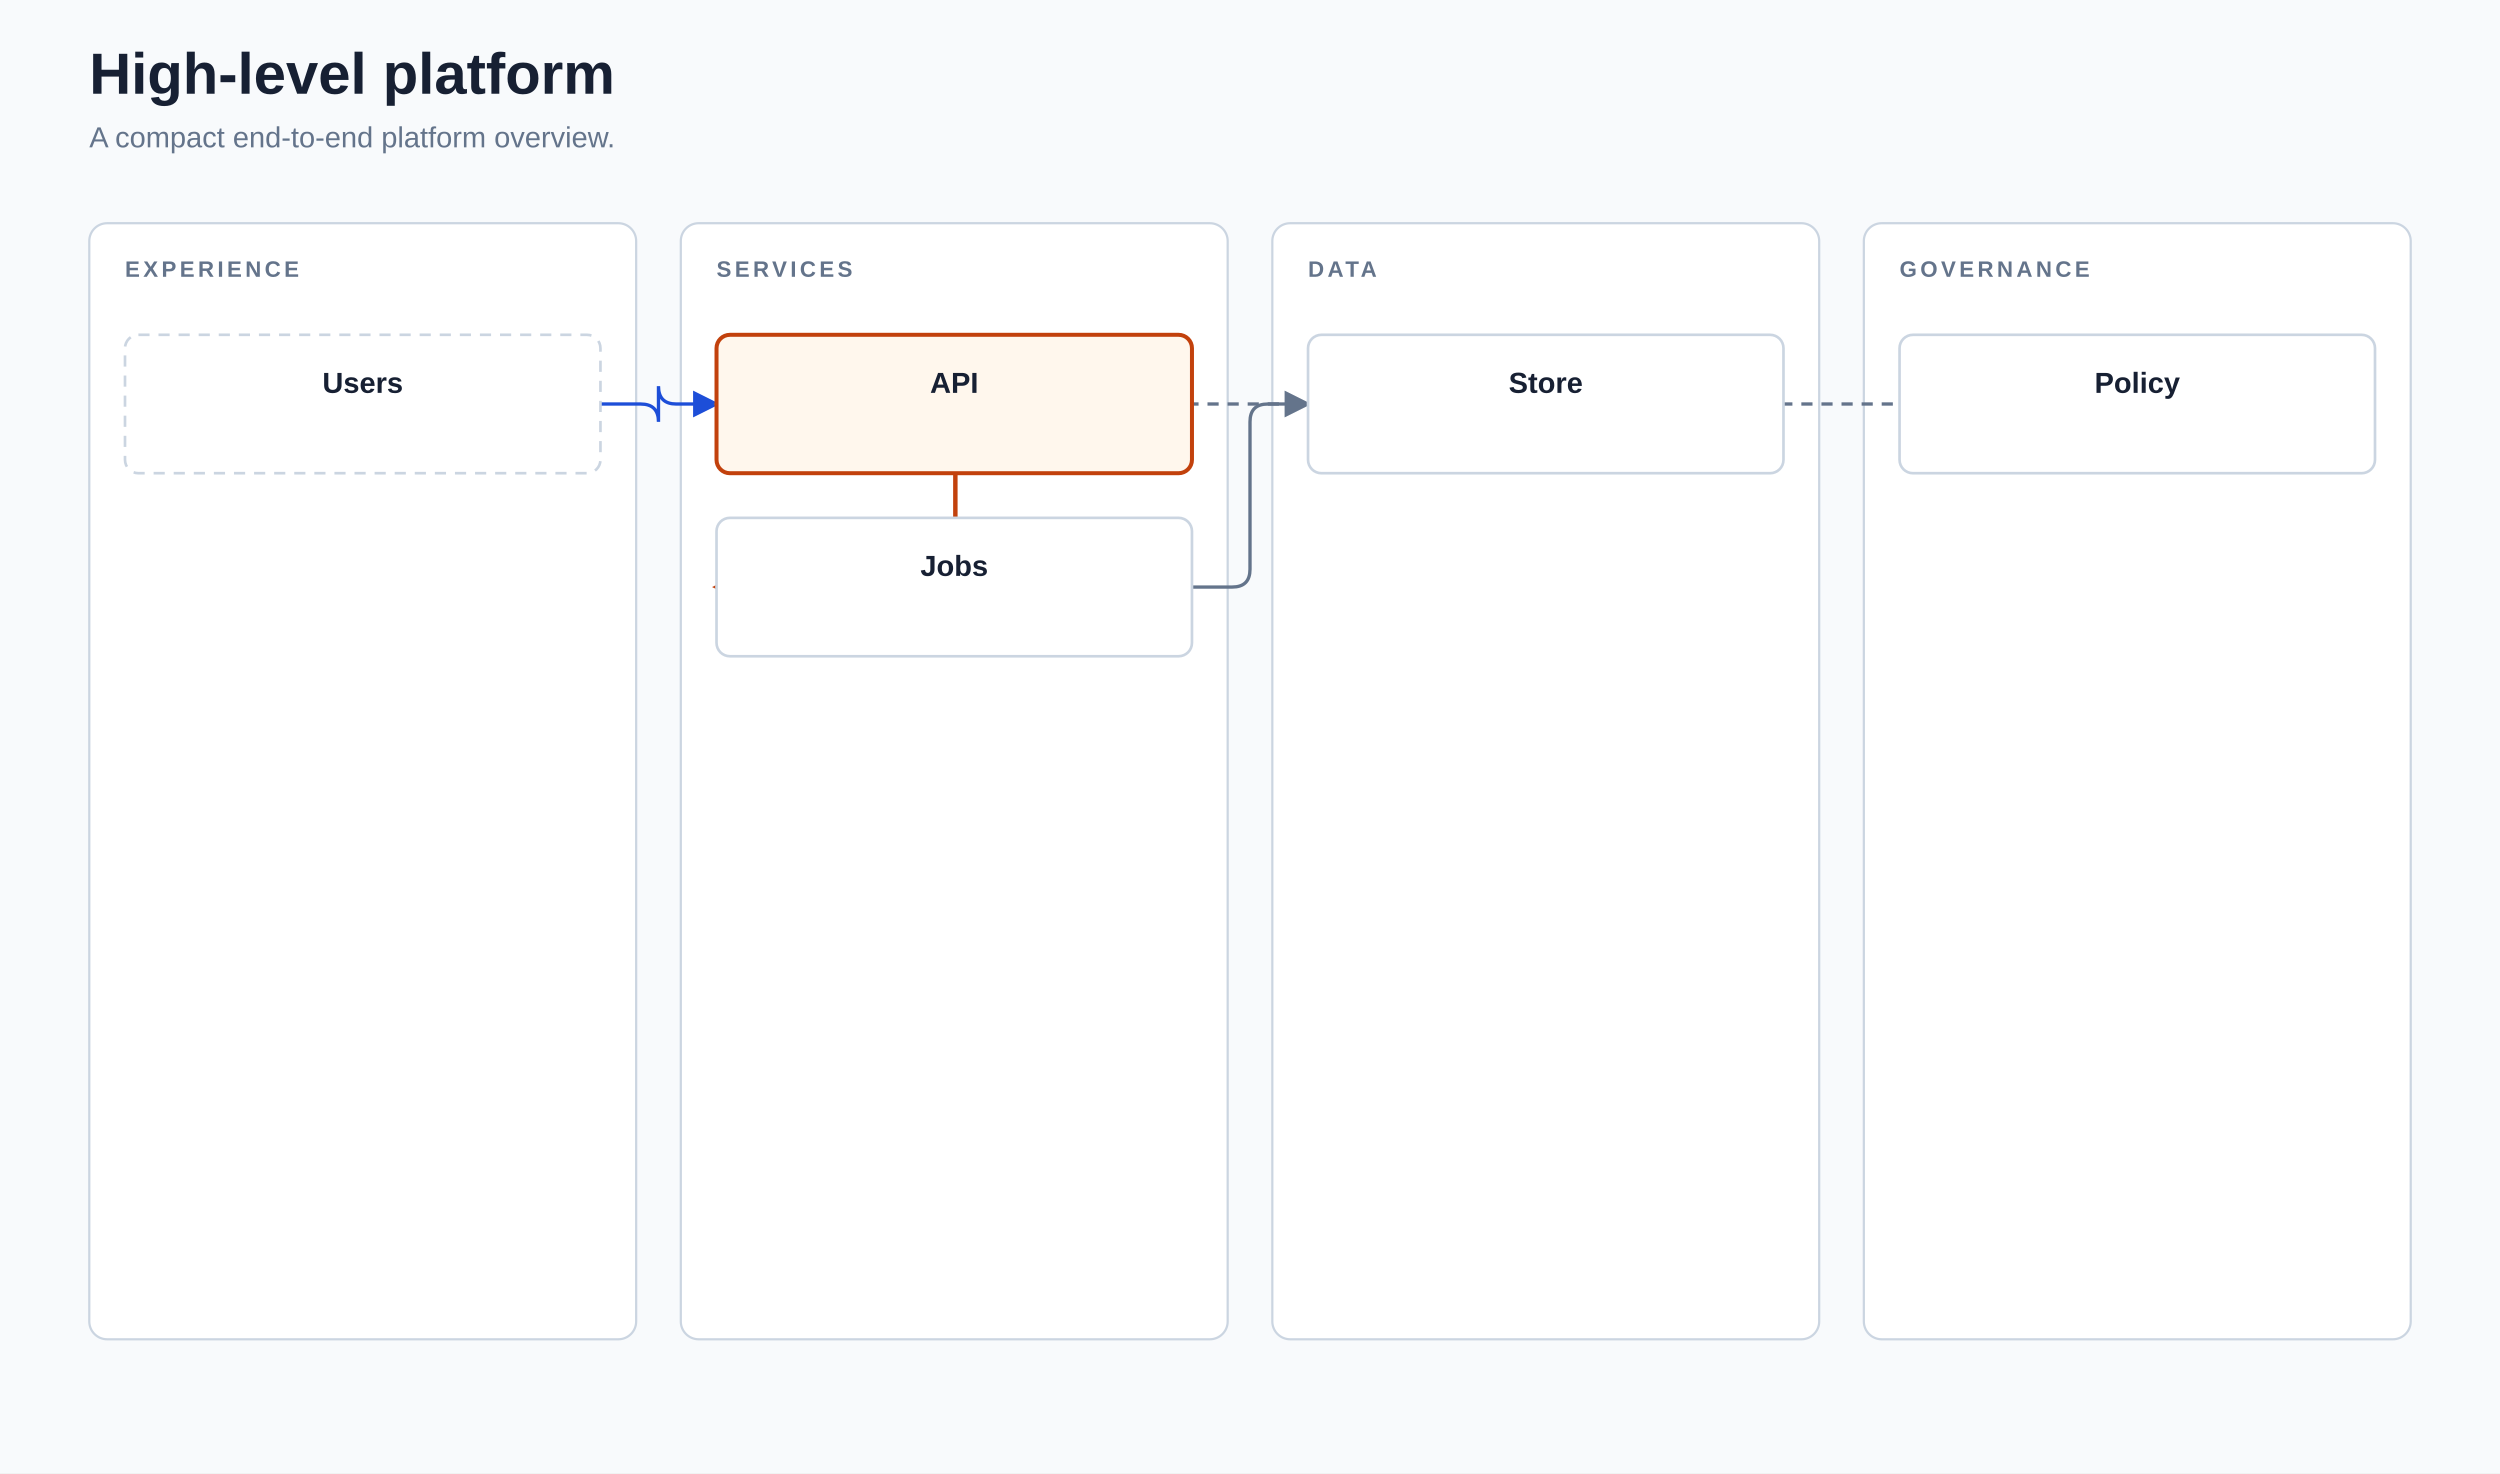
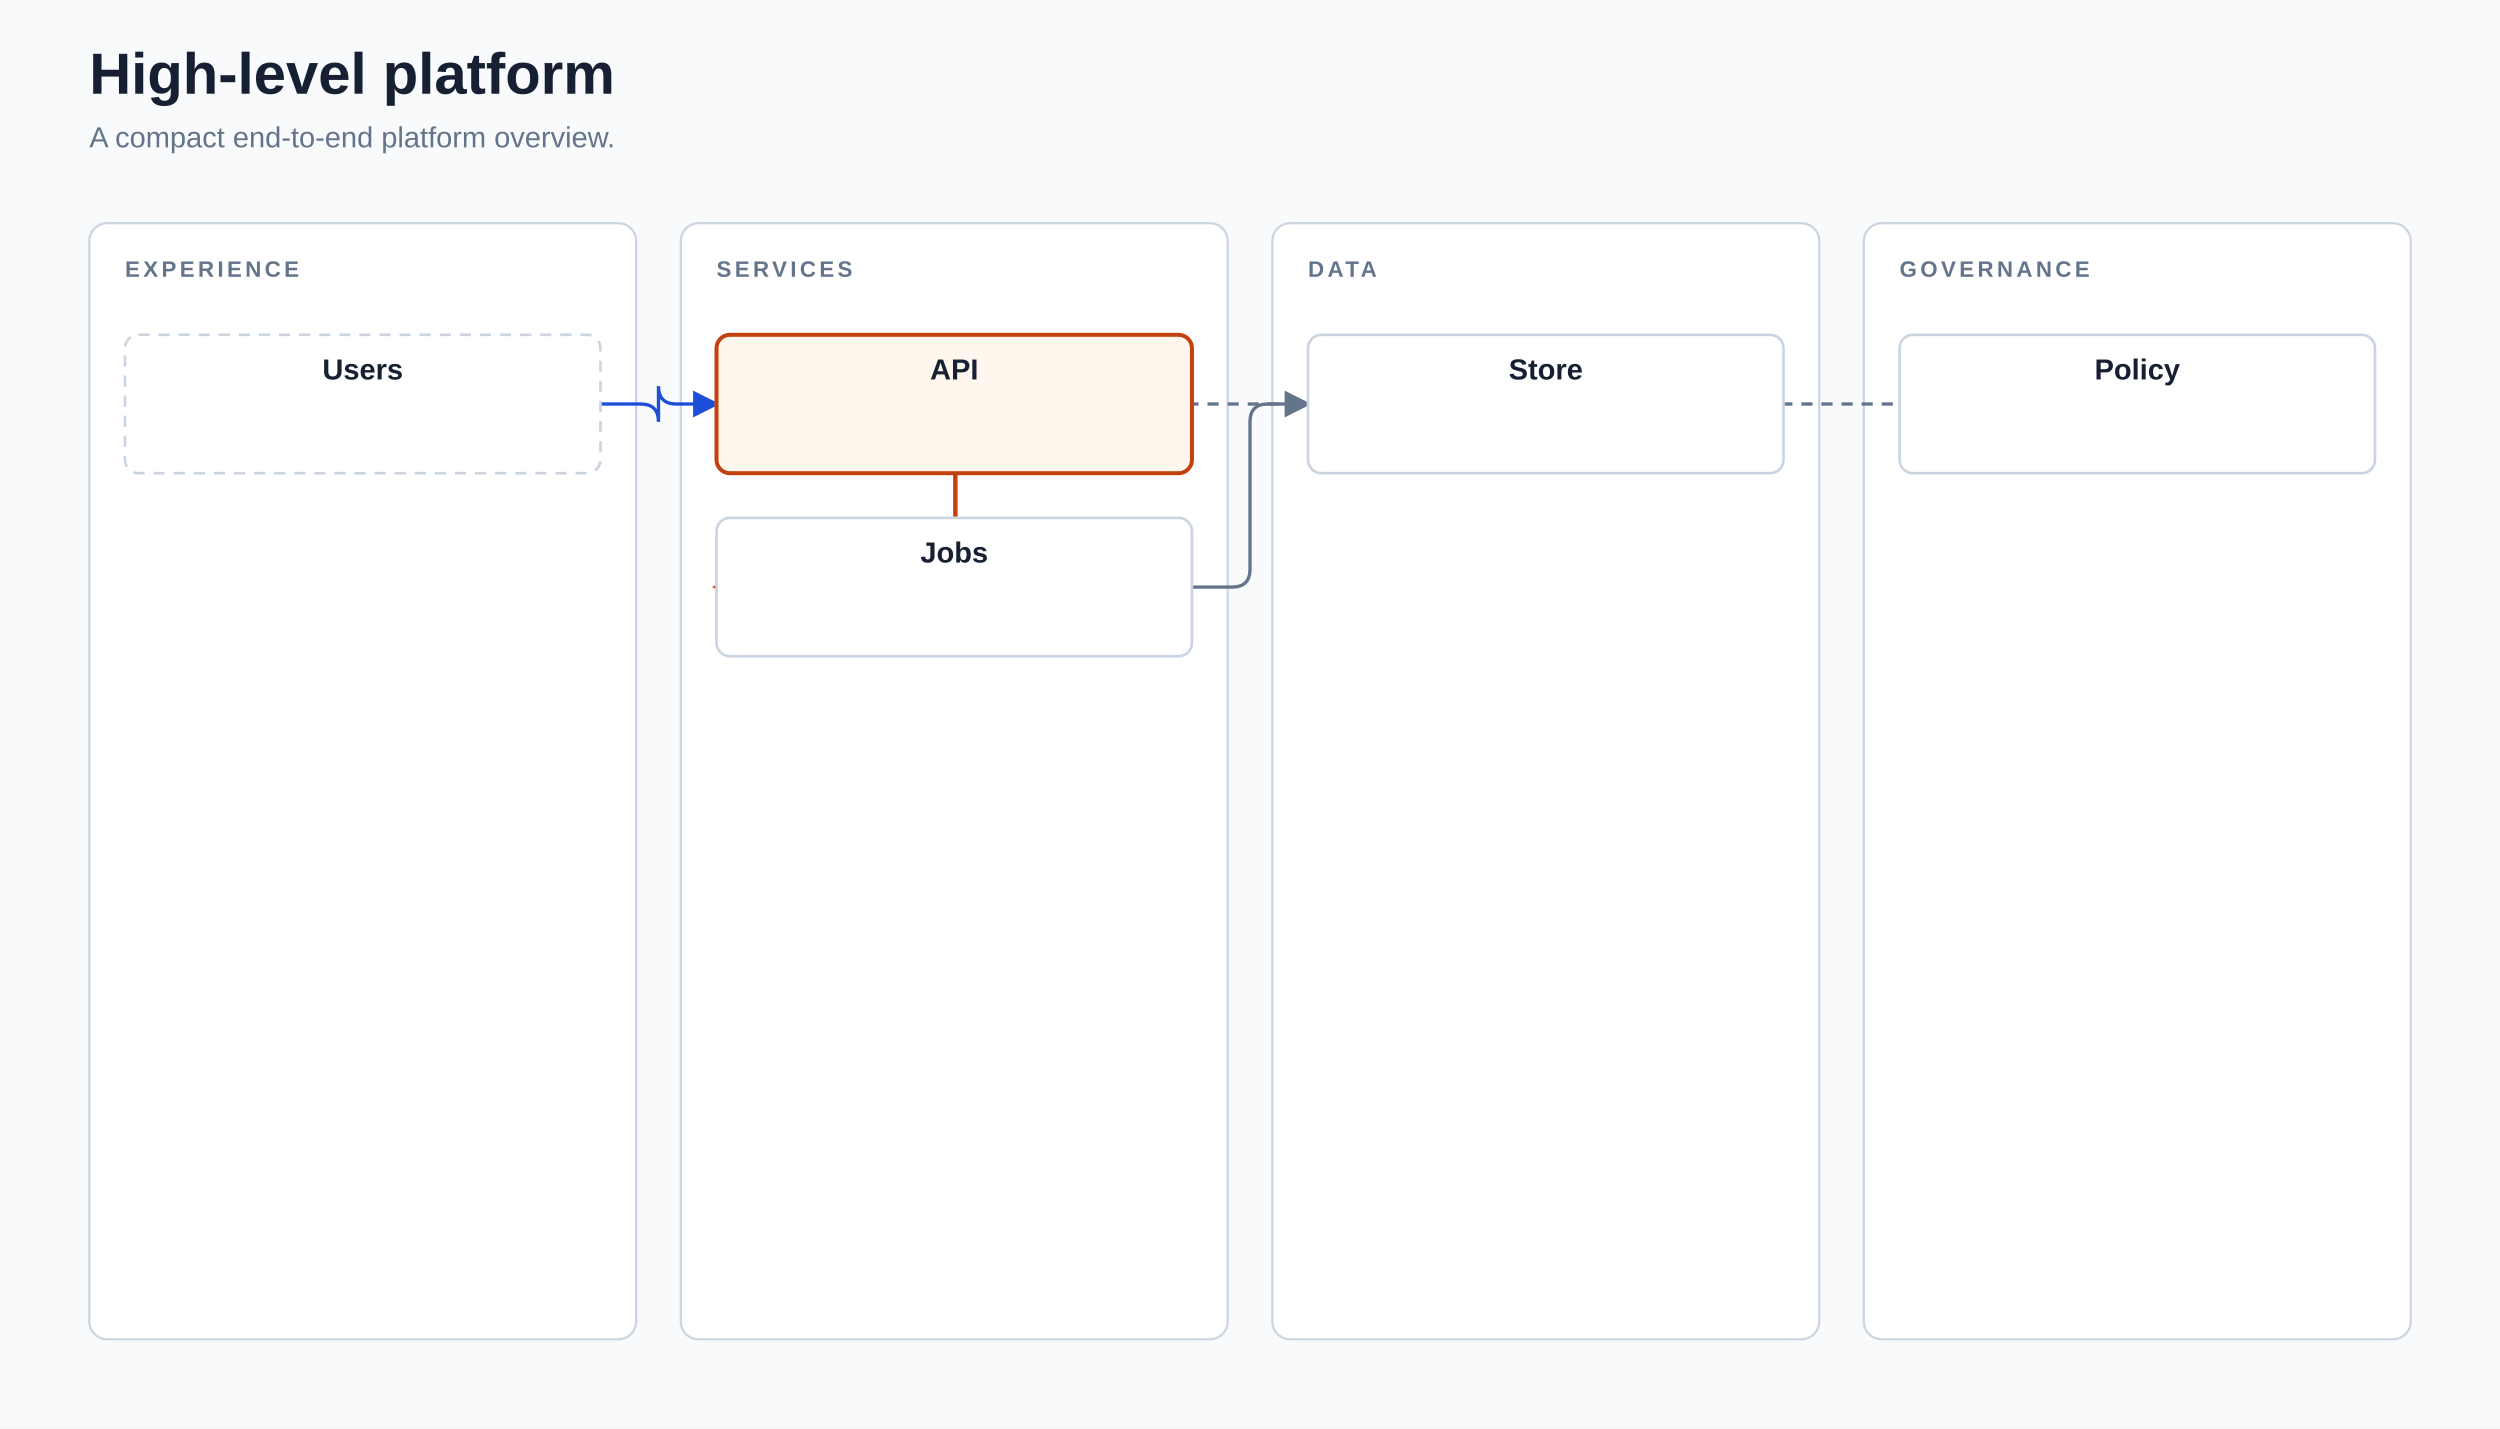
- <svg xmlns="http://www.w3.org/2000/svg" width="1120" height="660" viewBox="0 0 1120 660" role="img" aria-labelledby="notemd-gallery-high-level-platform-title notemd-gallery-high-level-platform-desc" data-notemd-renderer="notemd-reference-layouts@1.0.0">
+ <svg xmlns="http://www.w3.org/2000/svg" width="1120" height="640" viewBox="0 0 1120 640" role="img" aria-labelledby="notemd-gallery-high-level-platform-title notemd-gallery-high-level-platform-desc" data-notemd-renderer="notemd-reference-layouts@1.1.0" data-layout-safety="notemd-layout-safety@1.0.0">
  <style>
        .ref-canvas { fill: #f8fafc; }
        .ref-title { fill: #172033; font: 700 26px "Segoe UI", Arial, sans-serif; }
        .ref-summary { fill: #64748b; font: 13px "Segoe UI", Arial, sans-serif; }
        .ref-zone { fill: #ffffff; stroke: #cbd5e1; stroke-width: 1; }
        .ref-zone-label { fill: #64748b; font: 700 10px "Segoe UI", Arial, sans-serif; letter-spacing: 1.5px; }
        .ref-node { fill: #ffffff; stroke: #cbd5e1; stroke-width: 1.2; }
        .ref-node.focal { fill: #fff7ed; stroke: #c2410c; stroke-width: 1.8; }
        .ref-node.external { stroke-dasharray: 5 4; }
        .ref-node-label { fill: #172033; font: 600 13px "Segoe UI", Arial, sans-serif; }
+         .ref-header-label { fill: #ffffff; font: 600 11px "Segoe UI", Arial, sans-serif; }
        .ref-node-sub { fill: #64748b; font: 10px Consolas, monospace; }
        .ref-edge { fill: none; stroke: #64748b; stroke-width: 1.5; }
        .ref-edge.accent { stroke: #c2410c; stroke-width: 2; marker-end: url(#notemd-reference-arrow-accent); }
        .ref-edge.link { stroke: #1d4ed8; marker-end: url(#notemd-reference-arrow-link); }
        .ref-edge.trigger { stroke-dasharray: 5 4; }
        .ref-edge.dashed { stroke-dasharray: 5 4; }
        .ref-edge-label { fill: #64748b; font: 10px Consolas, monospace; paint-order: stroke; stroke: #f8fafc; stroke-width: 5px; }
        .ref-axis { stroke: #cbd5e1; stroke-width: 1; }
        .ref-axis-label { fill: #64748b; font: 10px Consolas, monospace; }
        .ref-chip { fill: #e2e8f0; stroke: #cbd5e1; stroke-width: .7; }
        .ref-chip-text { fill: #172033; font: 700 8px Consolas, monospace; }
        .ref-focal-fill { fill: #fff7ed; stroke: #c2410c; stroke-width: 1.8; }
        .ref-caption { fill: #64748b; font: 10px Consolas, monospace; letter-spacing: .8px; }
    </style>
  <defs>
    <marker id="notemd-reference-arrow" markerWidth="8" markerHeight="8" refX="7" refY="4" orient="auto">
      <path d="M0 0 L8 4 L0 8 Z" fill="#64748b" />
    </marker>
    <marker id="notemd-reference-arrow-accent" markerWidth="8" markerHeight="8" refX="7" refY="4" orient="auto">
      <path d="M0 0 L8 4 L0 8 Z" fill="#c2410c" />
    </marker>
    <marker id="notemd-reference-arrow-link" markerWidth="8" markerHeight="8" refX="7" refY="4" orient="auto">
      <path d="M0 0 L8 4 L0 8 Z" fill="#1d4ed8" />
    </marker>
  </defs>
-   <rect class="ref-canvas" x="0" y="0" width="1120" height="660" />
-   <text class="ref-title" x="40" y="42">High-level platform</text>
-   <text class="ref-summary" x="40" y="66">A compact end-to-end platform overview.</text>
+   <rect class="ref-canvas" x="0" y="0" width="1120" height="640" />
+   <text x="40" y="42" text-anchor="start" class="ref-title" data-layout-safety="notemd-layout-safety@1.0.0">
+     <tspan x="40" dy="0">High-level platform</tspan>
+   </text>
+   <text x="40" y="66" text-anchor="start" class="ref-summary" data-layout-safety="notemd-layout-safety@1.0.0">
+     <tspan x="40" dy="0">A compact end-to-end platform overview.</tspan>
+   </text>
  <g id="reference-zone-experience">
    <rect class="ref-zone" x="40" y="100" width="245" height="500" rx="8" />
    <text class="ref-zone-label" x="56" y="124">EXPERIENCE</text>
  </g>
  <g id="reference-zone-services">
    <rect class="ref-zone" x="305" y="100" width="245" height="500" rx="8" />
    <text class="ref-zone-label" x="321" y="124">SERVICES</text>
  </g>
  <g id="reference-zone-data">
    <rect class="ref-zone" x="570" y="100" width="245" height="500" rx="8" />
    <text class="ref-zone-label" x="586" y="124">DATA</text>
  </g>
  <g id="reference-zone-governance">
    <rect class="ref-zone" x="835" y="100" width="245" height="500" rx="8" />
    <text class="ref-zone-label" x="851" y="124">GOVERNANCE</text>
  </g>
  <g id="reference-edge-0" data-drawio-type="edge" data-drawio-source="users" data-drawio-target="api">
    <path class="ref-edge link" d="M 269 181 H 287 Q 295 181 295 189 V 173 Q 295 181 303 181 H 321" marker-end="url(#notemd-reference-arrow-link)" />
  </g>
  <g id="reference-edge-1" data-drawio-type="edge" data-drawio-source="api" data-drawio-target="jobs">
    <path class="ref-edge accent" d="M 534 181 H 420 Q 428 181 428 189 V 255 Q 428 263 436 263 H 321" marker-end="url(#notemd-reference-arrow-accent)" />
  </g>
  <g id="reference-edge-2" data-drawio-type="edge" data-drawio-source="jobs" data-drawio-target="store">
    <path class="ref-edge " d="M 534 263 H 552 Q 560 263 560 255 V 189 Q 560 181 568 181 H 586" marker-end="url(#notemd-reference-arrow)" />
  </g>
  <g id="reference-edge-3" data-drawio-type="edge" data-drawio-source="policy" data-drawio-target="api">
    <path class="ref-edge trigger dashed" d="M 1064 181 H 685 Q 693 181 693 189 V 173 Q 693 181 701 181 H 321" marker-end="url(#notemd-reference-arrow)" />
  </g>
  <g id="reference-node-users" data-drawio-type="node" data-drawio-id="users" data-drawio-role="component">
    <rect class="ref-node external" x="56" y="150" width="213" height="62" rx="6" />
-     <text x="162.5" y="176" text-anchor="middle" class="ref-node-label">
+     <text x="162.5" y="170" text-anchor="middle" class="ref-node-label" data-layout-safety="notemd-layout-safety@1.0.0">
      <tspan x="162.5" dy="0">Users</tspan>
    </text>
  </g>
  <g id="reference-node-api" data-drawio-type="node" data-drawio-id="api" data-drawio-role="component">
    <rect class="ref-node focal" x="321" y="150" width="213" height="62" rx="6" />
-     <text x="427.5" y="176" text-anchor="middle" class="ref-node-label">
+     <text x="427.5" y="170" text-anchor="middle" class="ref-node-label" data-layout-safety="notemd-layout-safety@1.0.0">
      <tspan x="427.5" dy="0">API</tspan>
    </text>
  </g>
  <g id="reference-node-jobs" data-drawio-type="node" data-drawio-id="jobs" data-drawio-role="component">
    <rect class="ref-node" x="321" y="232" width="213" height="62" rx="6" />
-     <text x="427.5" y="258" text-anchor="middle" class="ref-node-label">
+     <text x="427.5" y="252" text-anchor="middle" class="ref-node-label" data-layout-safety="notemd-layout-safety@1.0.0">
      <tspan x="427.5" dy="0">Jobs</tspan>
    </text>
  </g>
  <g id="reference-node-store" data-drawio-type="node" data-drawio-id="store" data-drawio-role="component">
    <rect class="ref-node" x="586" y="150" width="213" height="62" rx="6" />
-     <text x="692.5" y="176" text-anchor="middle" class="ref-node-label">
+     <text x="692.5" y="170" text-anchor="middle" class="ref-node-label" data-layout-safety="notemd-layout-safety@1.0.0">
      <tspan x="692.5" dy="0">Store</tspan>
    </text>
  </g>
  <g id="reference-node-policy" data-drawio-type="node" data-drawio-id="policy" data-drawio-role="component">
    <rect class="ref-node" x="851" y="150" width="213" height="62" rx="6" />
-     <text x="957.5" y="176" text-anchor="middle" class="ref-node-label">
+     <text x="957.5" y="170" text-anchor="middle" class="ref-node-label" data-layout-safety="notemd-layout-safety@1.0.0">
      <tspan x="957.5" dy="0">Policy</tspan>
    </text>
  </g>
</svg>
